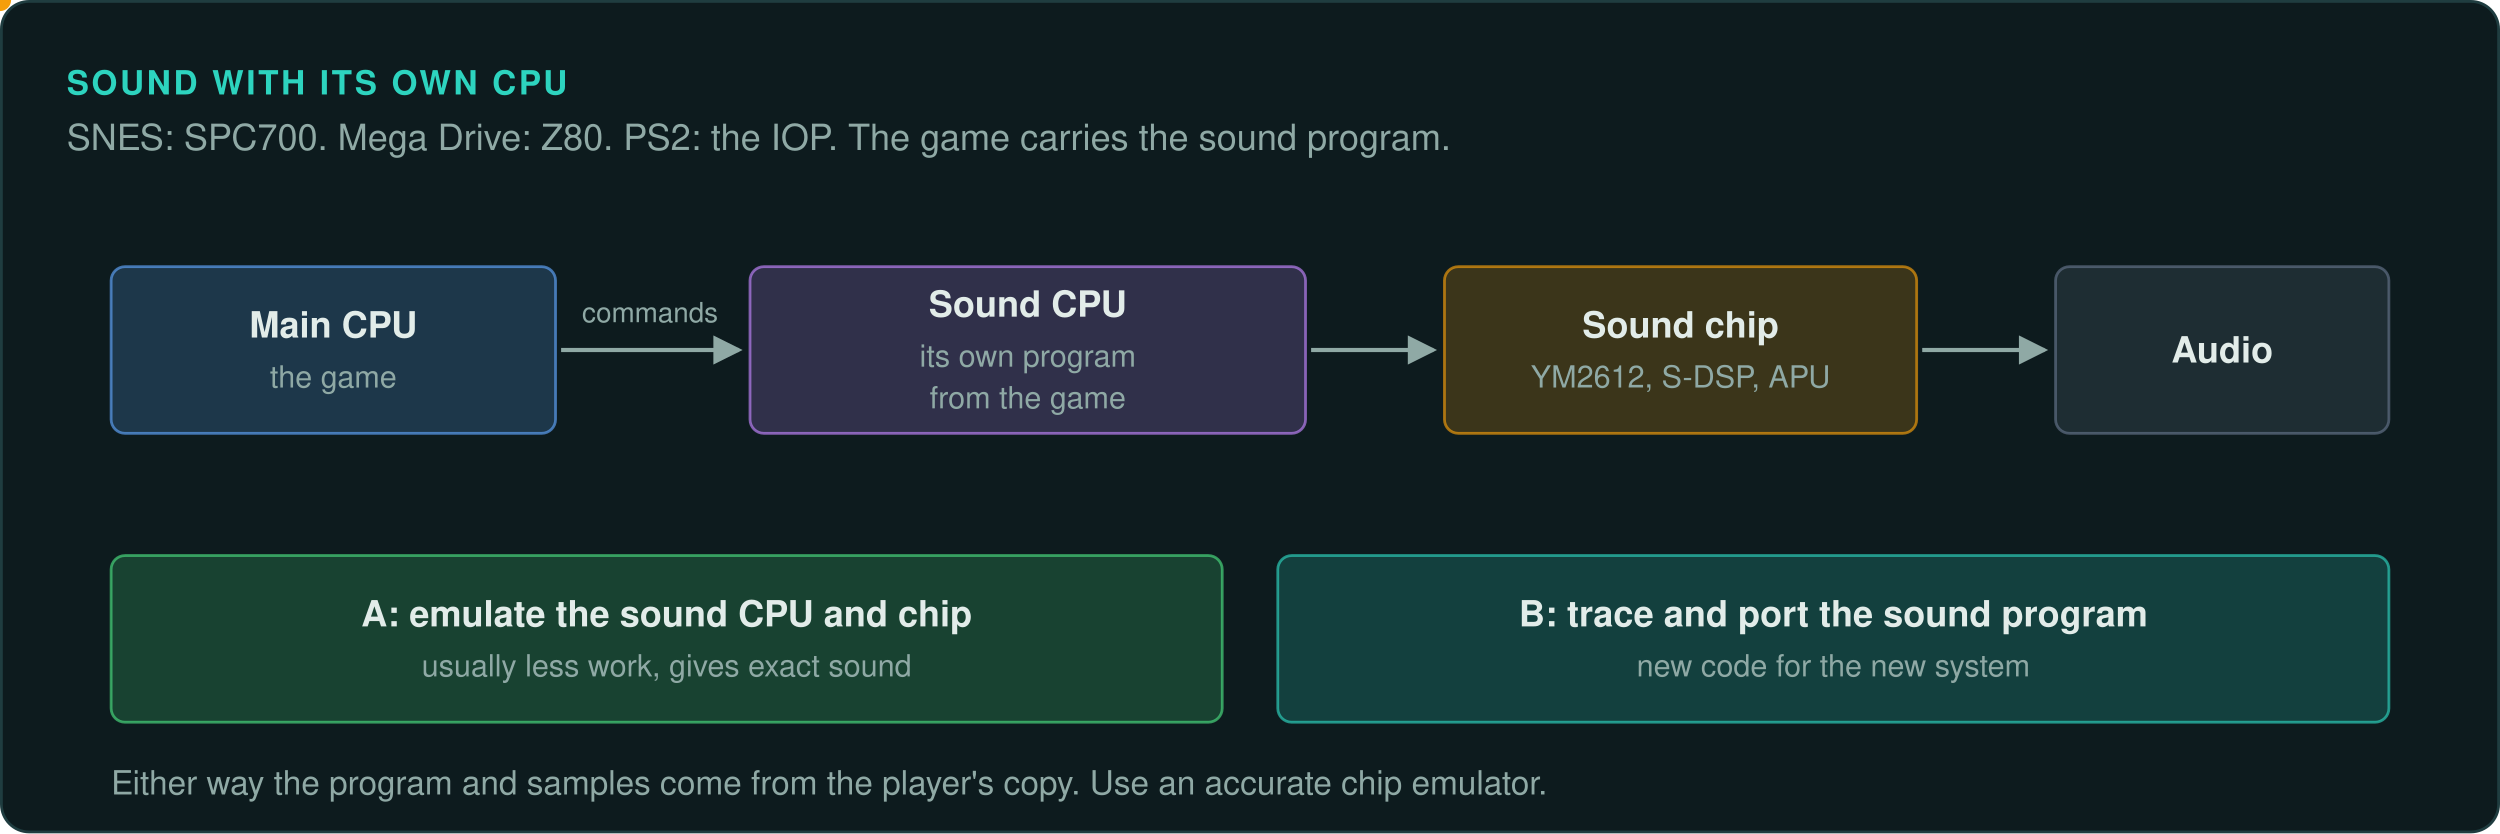
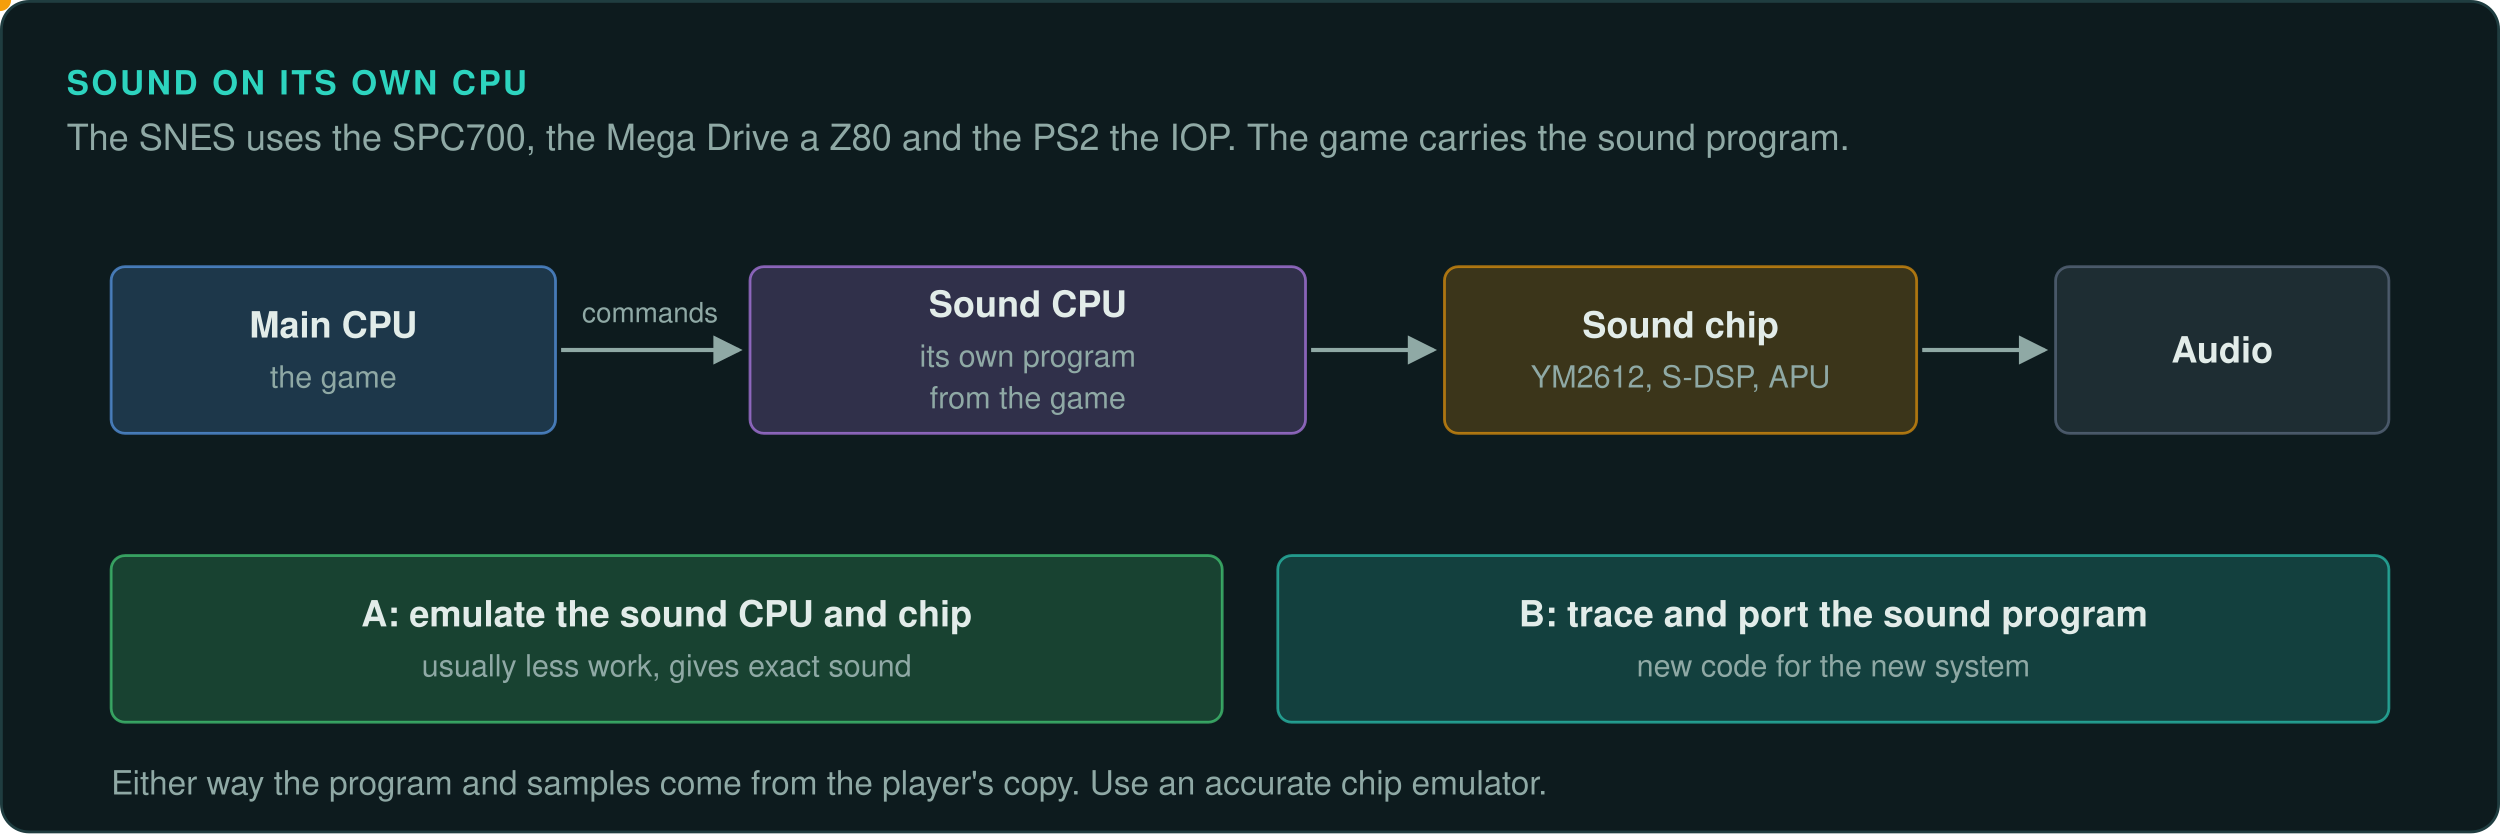
<svg xmlns="http://www.w3.org/2000/svg" width="900" height="300" viewBox="0 0 900 300" role="img" aria-label="Sound on its own CPU, and the two ways to port it">
  <rect x="0.5" y="0.5" width="899" height="299" rx="10" fill="#0d1b1e" stroke="#1f3d40" />
  <defs>
    <marker id="arrow" viewBox="0 0 8 8" refX="7" refY="4" markerWidth="7" markerHeight="7" orient="auto">
      <path d="M0 0L8 4L0 8z" fill="#8fa9a5" />
    </marker>
  </defs>
-   <text x="24.0" y="34.0" font-family="ui-sans-serif, -apple-system, 'Segoe UI', Helvetica, Arial, sans-serif" font-size="12" font-weight="600" fill="#2dd4bf" text-anchor="start" letter-spacing="0.08em">SOUND WITH ITS OWN CPU</text>
-   <text x="24.0" y="54.0" font-family="ui-sans-serif, -apple-system, 'Segoe UI', Helvetica, Arial, sans-serif" font-size="13" font-weight="400" fill="#8fa9a5" text-anchor="start">SNES: SPC700. Mega Drive: Z80. PS2: the IOP. The game carries the sound program.</text>
+   <text x="24.0" y="34.0" font-family="ui-sans-serif, -apple-system, 'Segoe UI', Helvetica, Arial, sans-serif" font-size="12" font-weight="600" fill="#2dd4bf" text-anchor="start" letter-spacing="0.08em">SOUND ON ITS OWN CPU</text>
+   <text x="24.0" y="54.0" font-family="ui-sans-serif, -apple-system, 'Segoe UI', Helvetica, Arial, sans-serif" font-size="13" font-weight="400" fill="#8fa9a5" text-anchor="start">The SNES uses the SPC700, the Mega Drive a Z80 and the PS2 the IOP. The game carries the sound program.</text>
  <rect x="40.0" y="96.0" width="160.0" height="60.0" rx="5" fill="#60a5fa" stroke="#60a5fa" fill-opacity="0.2" stroke-opacity="0.65" />
  <text x="120.0" y="121.5" font-family="ui-sans-serif, -apple-system, 'Segoe UI', Helvetica, Arial, sans-serif" font-size="13" font-weight="600" fill="#e2ece9" text-anchor="middle">Main CPU</text>
  <text x="120.0" y="139.5" font-family="ui-sans-serif, -apple-system, 'Segoe UI', Helvetica, Arial, sans-serif" font-size="11" font-weight="400" fill="#8fa9a5" text-anchor="middle">the game</text>
  <path d="M202.0 126.0L266.0 126.0" stroke="#8fa9a5" stroke-width="1.5" fill="none" marker-end="url(#arrow)" />
  <text x="234.0" y="116.0" font-family="ui-sans-serif, -apple-system, 'Segoe UI', Helvetica, Arial, sans-serif" font-size="10" font-weight="400" fill="#8fa9a5" text-anchor="middle">commands</text>
  <circle r="4" fill="#f59e0b">
    <animateMotion path="M202 126L266 126" dur="1.0s" begin="-0.0s" repeatCount="indefinite" />
  </circle>
  <rect x="270.0" y="96.0" width="200.0" height="60.0" rx="5" fill="#c084fc" stroke="#c084fc" fill-opacity="0.2" stroke-opacity="0.65" />
  <text x="370.0" y="114.0" font-family="ui-sans-serif, -apple-system, 'Segoe UI', Helvetica, Arial, sans-serif" font-size="13" font-weight="600" fill="#e2ece9" text-anchor="middle">Sound CPU</text>
  <text x="370.0" y="132.0" font-family="ui-sans-serif, -apple-system, 'Segoe UI', Helvetica, Arial, sans-serif" font-size="11" font-weight="400" fill="#8fa9a5" text-anchor="middle">its own program</text>
  <text x="370.0" y="147.0" font-family="ui-sans-serif, -apple-system, 'Segoe UI', Helvetica, Arial, sans-serif" font-size="11" font-weight="400" fill="#8fa9a5" text-anchor="middle">from the game</text>
  <path d="M472.0 126.0L516.0 126.0" stroke="#8fa9a5" stroke-width="1.5" fill="none" marker-end="url(#arrow)" />
  <rect x="520.0" y="96.0" width="170.0" height="60.0" rx="5" fill="#f59e0b" stroke="#f59e0b" fill-opacity="0.2" stroke-opacity="0.65" />
  <text x="605.0" y="121.5" font-family="ui-sans-serif, -apple-system, 'Segoe UI', Helvetica, Arial, sans-serif" font-size="13" font-weight="600" fill="#e2ece9" text-anchor="middle">Sound chip</text>
  <text x="605.0" y="139.5" font-family="ui-sans-serif, -apple-system, 'Segoe UI', Helvetica, Arial, sans-serif" font-size="11" font-weight="400" fill="#8fa9a5" text-anchor="middle">YM2612, S-DSP, APU</text>
  <path d="M692.0 126.0L736.0 126.0" stroke="#8fa9a5" stroke-width="1.5" fill="none" marker-end="url(#arrow)" />
  <rect x="740.0" y="96.0" width="120.0" height="60.0" rx="5" fill="#64748b" stroke="#64748b" fill-opacity="0.2" stroke-opacity="0.65" />
  <text x="800.0" y="130.5" font-family="ui-sans-serif, -apple-system, 'Segoe UI', Helvetica, Arial, sans-serif" font-size="13" font-weight="600" fill="#e2ece9" text-anchor="middle">Audio</text>
  <rect x="40.0" y="200.0" width="400.0" height="60.0" rx="5" fill="#4ade80" stroke="#4ade80" fill-opacity="0.2" stroke-opacity="0.65" />
  <text x="240.0" y="225.5" font-family="ui-sans-serif, -apple-system, 'Segoe UI', Helvetica, Arial, sans-serif" font-size="13" font-weight="600" fill="#e2ece9" text-anchor="middle">A: emulate the sound CPU and chip</text>
  <text x="240.0" y="243.5" font-family="ui-sans-serif, -apple-system, 'Segoe UI', Helvetica, Arial, sans-serif" font-size="11" font-weight="400" fill="#8fa9a5" text-anchor="middle">usually less work, gives exact sound</text>
  <rect x="460.0" y="200.0" width="400.0" height="60.0" rx="5" fill="#2dd4bf" stroke="#2dd4bf" fill-opacity="0.2" stroke-opacity="0.65" />
  <text x="660.0" y="225.5" font-family="ui-sans-serif, -apple-system, 'Segoe UI', Helvetica, Arial, sans-serif" font-size="13" font-weight="600" fill="#e2ece9" text-anchor="middle">B: trace and port the sound program</text>
  <text x="660.0" y="243.5" font-family="ui-sans-serif, -apple-system, 'Segoe UI', Helvetica, Arial, sans-serif" font-size="11" font-weight="400" fill="#8fa9a5" text-anchor="middle">new code for the new system</text>
  <text x="40.0" y="286.0" font-family="ui-sans-serif, -apple-system, 'Segoe UI', Helvetica, Arial, sans-serif" font-size="12" font-weight="400" fill="#8fa9a5" text-anchor="start">Either way the program and samples come from the player's copy. Use an accurate chip emulator.</text>
</svg>
